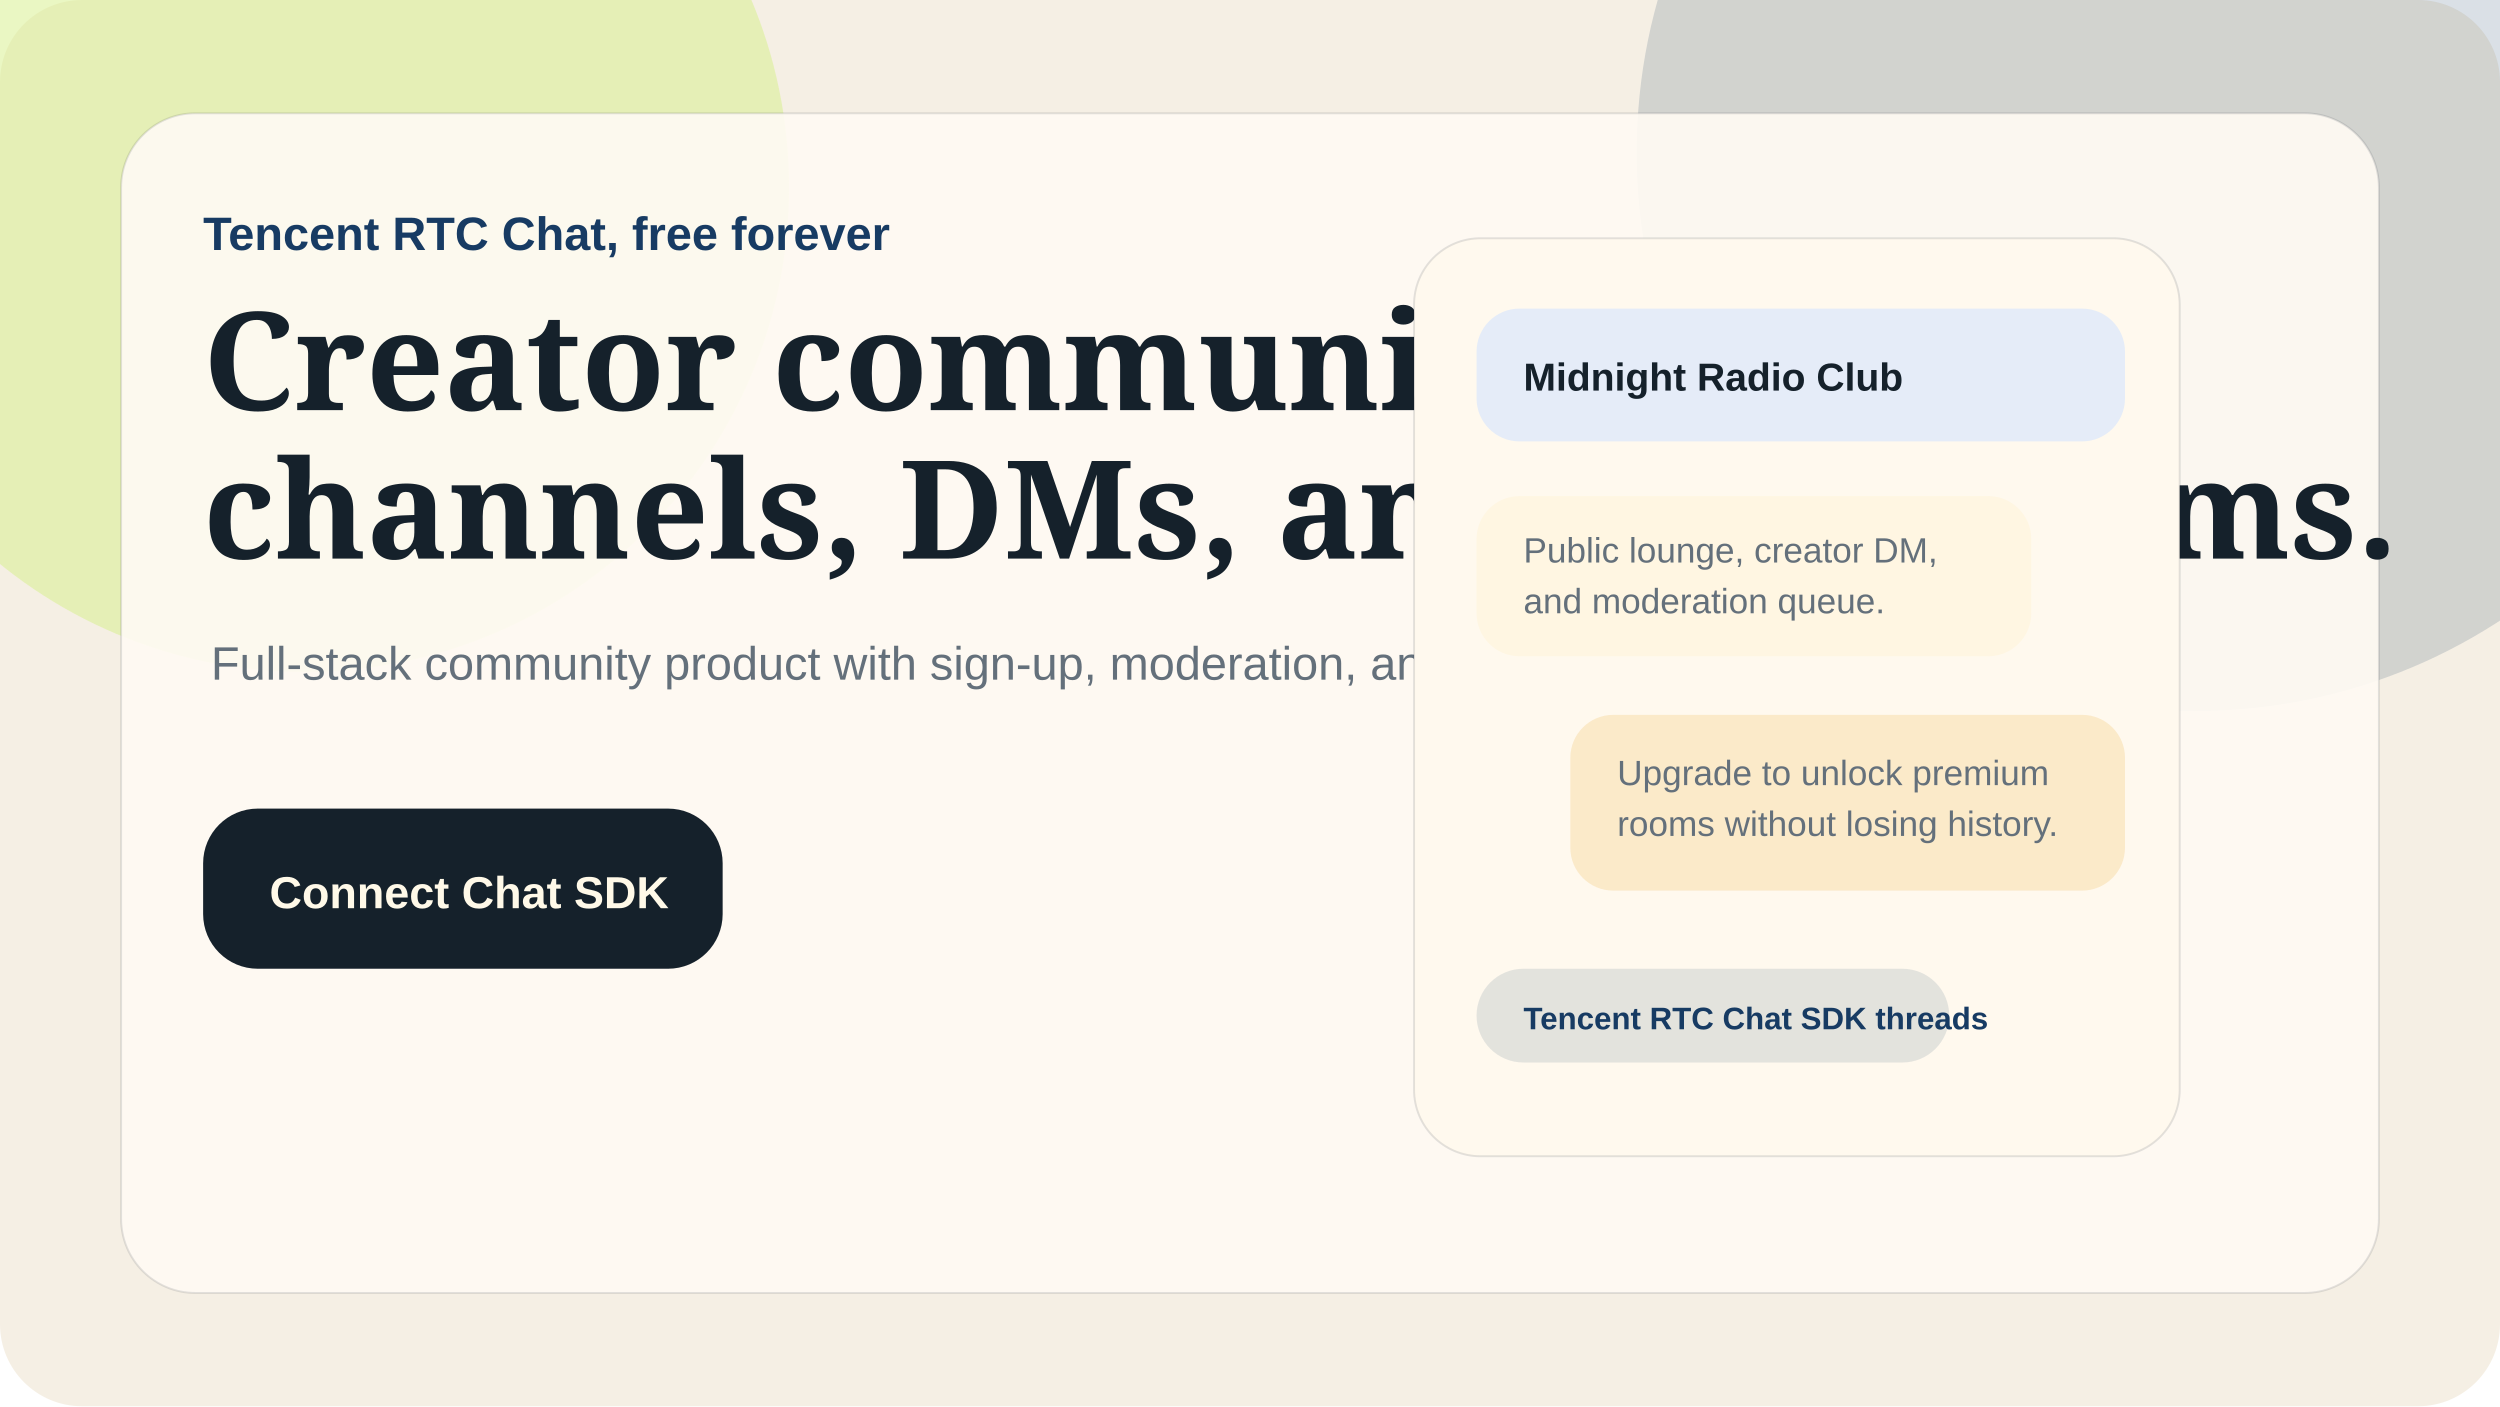
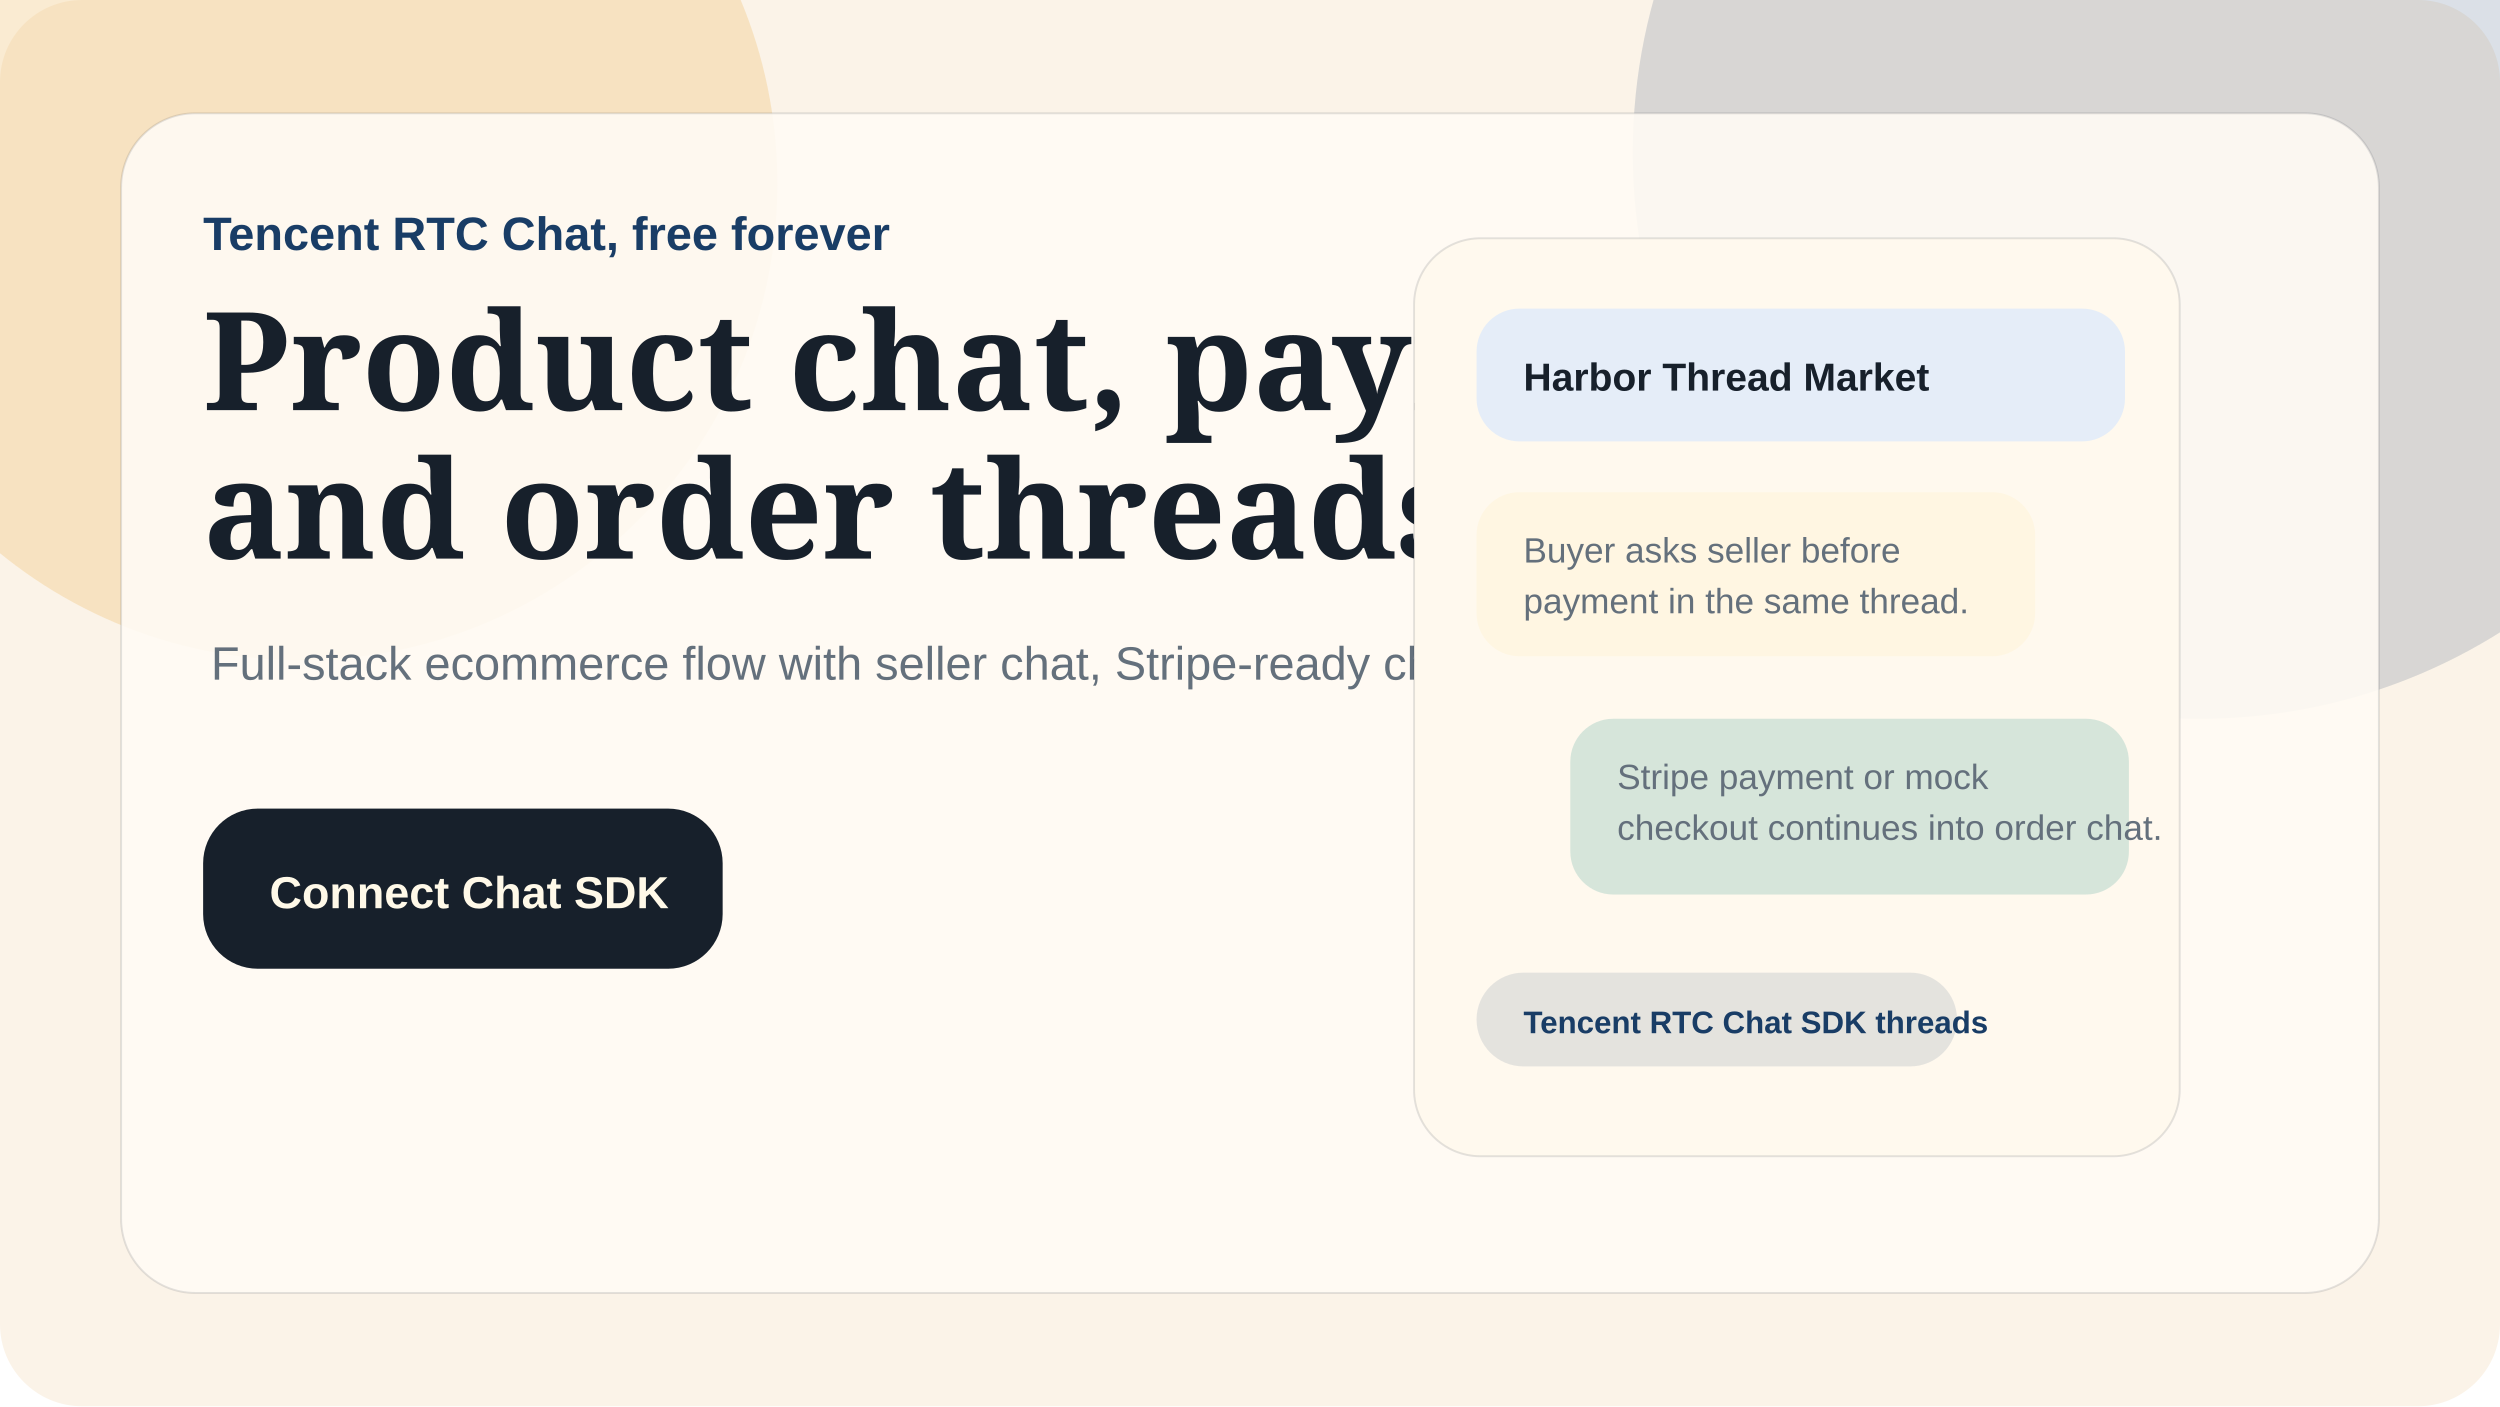
<svg xmlns="http://www.w3.org/2000/svg" width="1280" height="720" viewBox="0 0 1280 720" fill="none">
-   <rect width="1280" height="720" rx="42" fill="#F5EFE4" />
-   <circle cx="156" cy="96" r="248" fill="#D7F08C" fill-opacity="0.52" />
-   <circle cx="1124" cy="78" r="286" fill="#173B63" fill-opacity="0.16" />
-   <rect x="62" y="58" width="1156" height="604" rx="38" fill="#FFFBF4" fill-opacity="0.9" stroke="#15212B" stroke-opacity="0.12" />
-   <text x="104" y="128" fill="#173B63" font-family="Avenir Next, Arial" font-size="24" font-weight="800">Tencent RTC Chat, free forever</text>
-   <text x="104" y="210" fill="#15212B" font-family="Georgia, serif" font-size="70" font-weight="700">Creator communities with</text>
-   <text x="104" y="286" fill="#15212B" font-family="Georgia, serif" font-size="70" font-weight="700">channels, DMs, and paid rooms.</text>
-   <text x="108" y="348" fill="#64707B" font-family="Avenir Next, Arial" font-size="24">Full-stack community product with sign-up, moderation, and premium room continuity.</text>
-   <rect x="104" y="414" width="266" height="82" rx="28" fill="#15212B" />
+   <rect width="1280" height="720" rx="42" fill="#FBF3E8" />
+   <circle cx="154" cy="94" r="244" fill="#ECB860" fill-opacity="0.28" />
+   <circle cx="1126" cy="78" r="290" fill="#193D66" fill-opacity="0.16" />
+   <rect x="62" y="58" width="1156" height="604" rx="38" fill="#FFFBF4" fill-opacity="0.9" stroke="#17202B" stroke-opacity="0.12" />
+   <text x="104" y="128" fill="#193D66" font-family="Avenir Next, Arial" font-size="24" font-weight="800">Tencent RTC Chat, free forever</text>
+   <text x="104" y="210" fill="#17202B" font-family="Georgia, serif" font-size="70" font-weight="700">Product chat, payments,</text>
+   <text x="104" y="286" fill="#17202B" font-family="Georgia, serif" font-size="70" font-weight="700">and order threads together.</text>
+   <text x="108" y="348" fill="#64707C" font-family="Avenir Next, Arial" font-size="24">Full-stack ecommerce flow with seller chat, Stripe-ready checkout, and post-purchase support.</text>
+   <rect x="104" y="414" width="266" height="82" rx="28" fill="#17202B" />
  <text x="138" y="465" fill="#FFF9E8" font-family="Avenir Next, Arial" font-size="23" font-weight="800">Connect Chat SDK</text>
-   <rect x="724" y="122" width="392" height="470" rx="34" fill="#FFF9EE" stroke="#15212B" stroke-opacity="0.12" />
-   <rect x="756" y="158" width="332" height="68" rx="22" fill="#D2E3FF" fill-opacity="0.58" />
-   <text x="780" y="200" fill="#15212B" font-family="Avenir Next, Arial" font-size="20" font-weight="800">Midnight Radio Club</text>
-   <rect x="756" y="254" width="284" height="82" rx="22" fill="#FFF6E2" />
-   <text x="780" y="288" fill="#64707B" font-family="Avenir Next, Arial" font-size="18">Public lounge, creator DM,</text>
-   <text x="780" y="314" fill="#64707B" font-family="Avenir Next, Arial" font-size="18">and moderation queue.</text>
-   <rect x="804" y="366" width="284" height="90" rx="22" fill="#F0BE62" fill-opacity="0.26" />
-   <text x="828" y="402" fill="#64707B" font-family="Avenir Next, Arial" font-size="18">Upgrade to unlock premium</text>
-   <text x="828" y="428" fill="#64707B" font-family="Avenir Next, Arial" font-size="18">rooms without losing history.</text>
-   <rect x="756" y="496" width="242" height="48" rx="24" fill="#173B63" fill-opacity="0.12" />
-   <text x="780" y="527" fill="#173B63" font-family="Avenir Next, Arial" font-size="16" font-weight="800">Tencent RTC Chat SDK threads</text>
+   <rect x="724" y="122" width="392" height="470" rx="34" fill="#FFF9EE" stroke="#17202B" stroke-opacity="0.12" />
+   <rect x="756" y="158" width="332" height="68" rx="22" fill="#D3E5FF" fill-opacity="0.58" />
+   <text x="780" y="200" fill="#17202B" font-family="Avenir Next, Arial" font-size="20" font-weight="800">Harbor Thread Market</text>
+   <rect x="756" y="252" width="286" height="84" rx="22" fill="#FFF6E2" />
+   <text x="780" y="288" fill="#64707C" font-family="Avenir Next, Arial" font-size="18">Buyer asks seller before</text>
+   <text x="780" y="314" fill="#64707C" font-family="Avenir Next, Arial" font-size="18">payment in the same thread.</text>
+   <rect x="804" y="368" width="286" height="90" rx="22" fill="#1C8B83" fill-opacity="0.18" />
+   <text x="828" y="404" fill="#64707C" font-family="Avenir Next, Arial" font-size="18">Stripe payment or mock</text>
+   <text x="828" y="430" fill="#64707C" font-family="Avenir Next, Arial" font-size="18">checkout continues into order chat.</text>
+   <rect x="756" y="498" width="246" height="48" rx="24" fill="#193D66" fill-opacity="0.12" />
+   <text x="780" y="529" fill="#193D66" font-family="Avenir Next, Arial" font-size="16" font-weight="800">Tencent RTC Chat SDK threads</text>
</svg>
